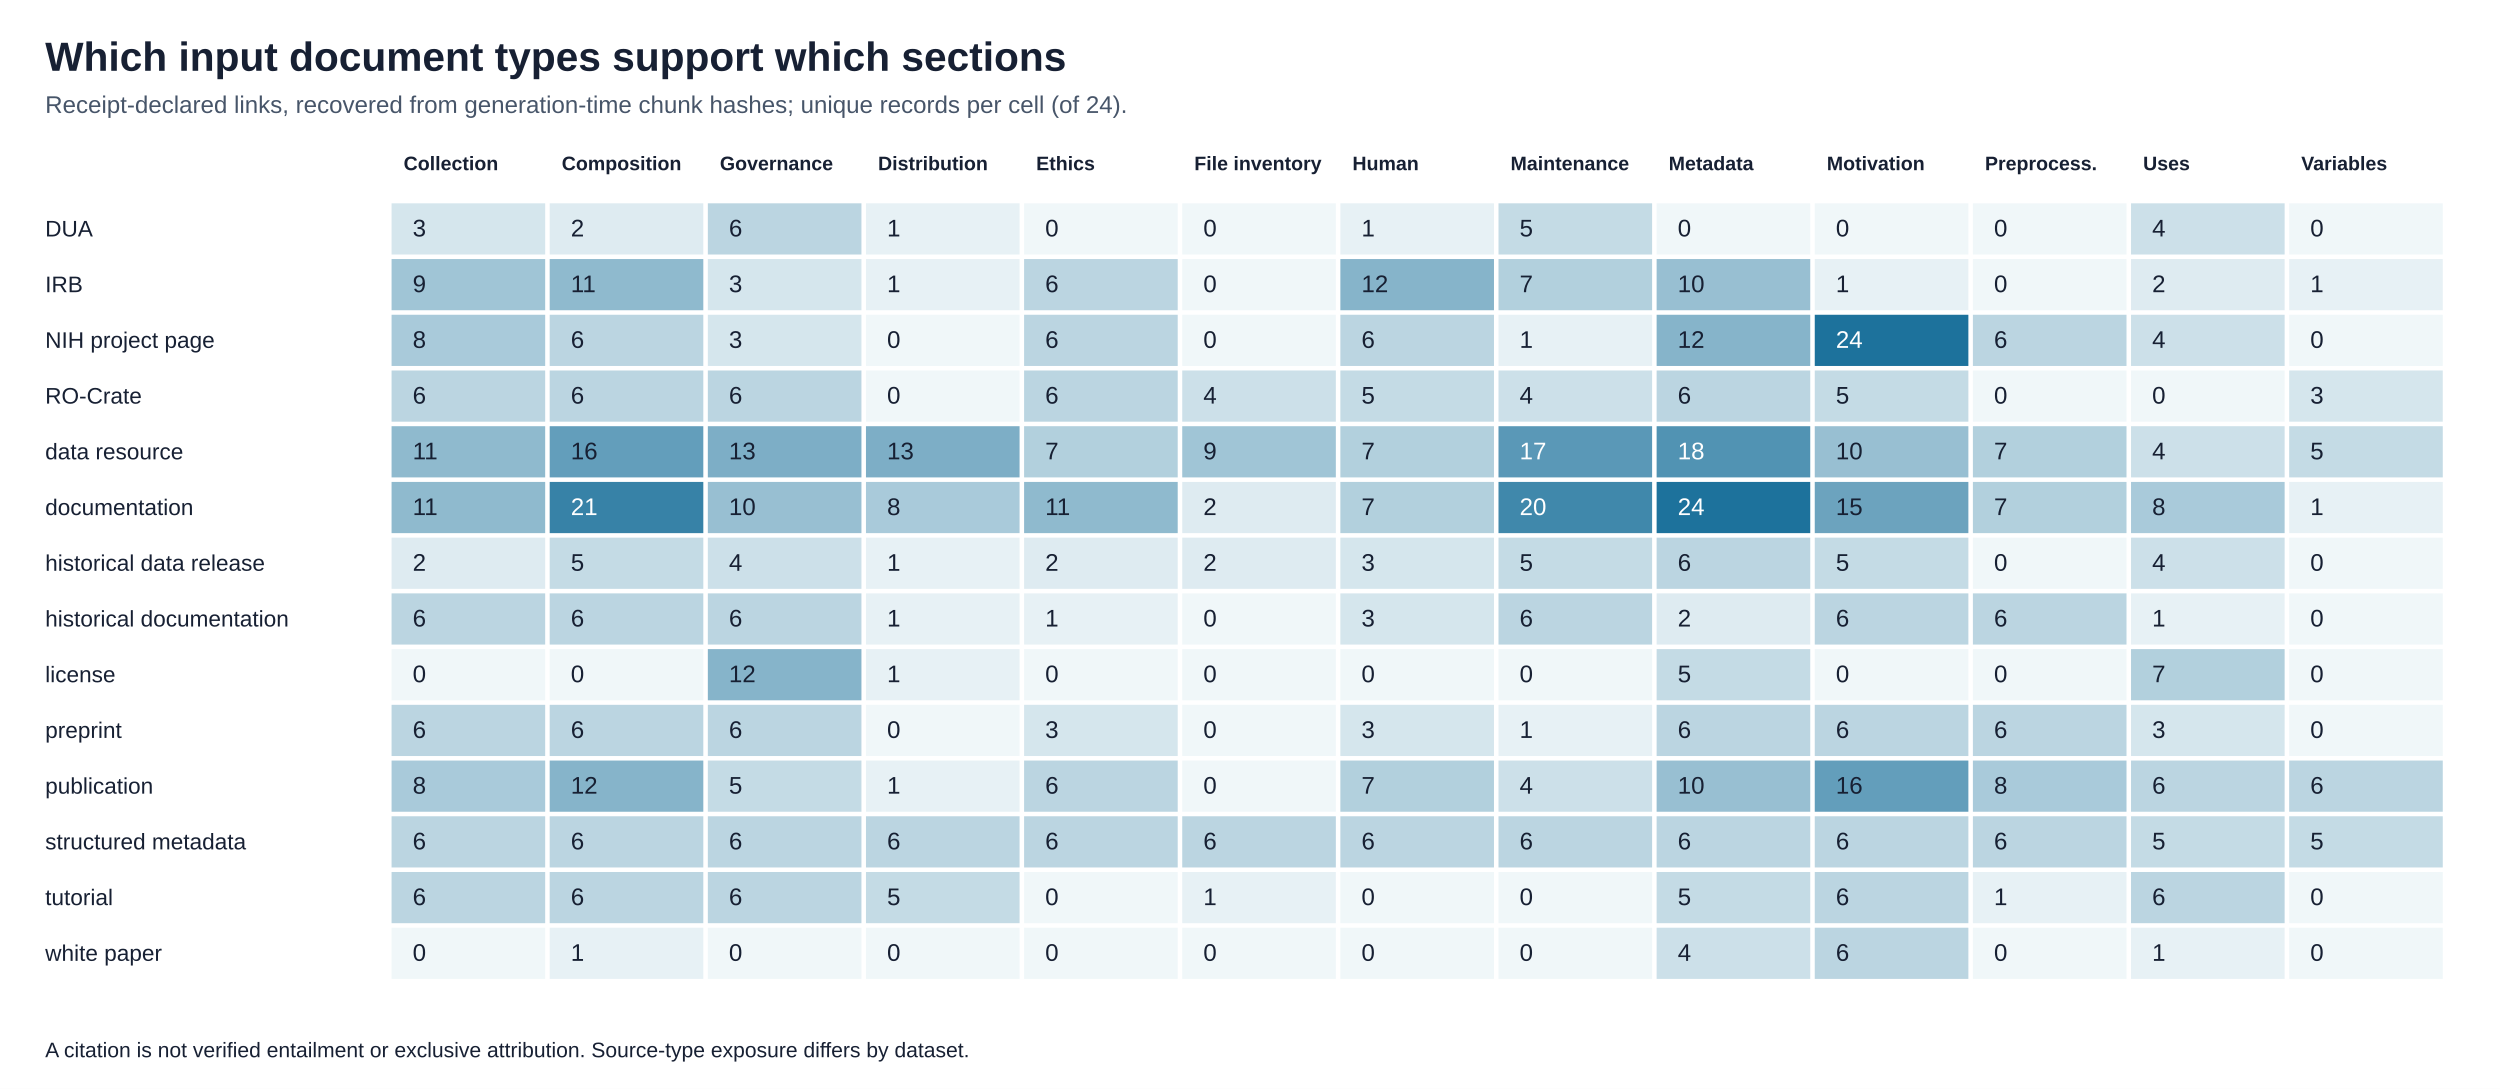
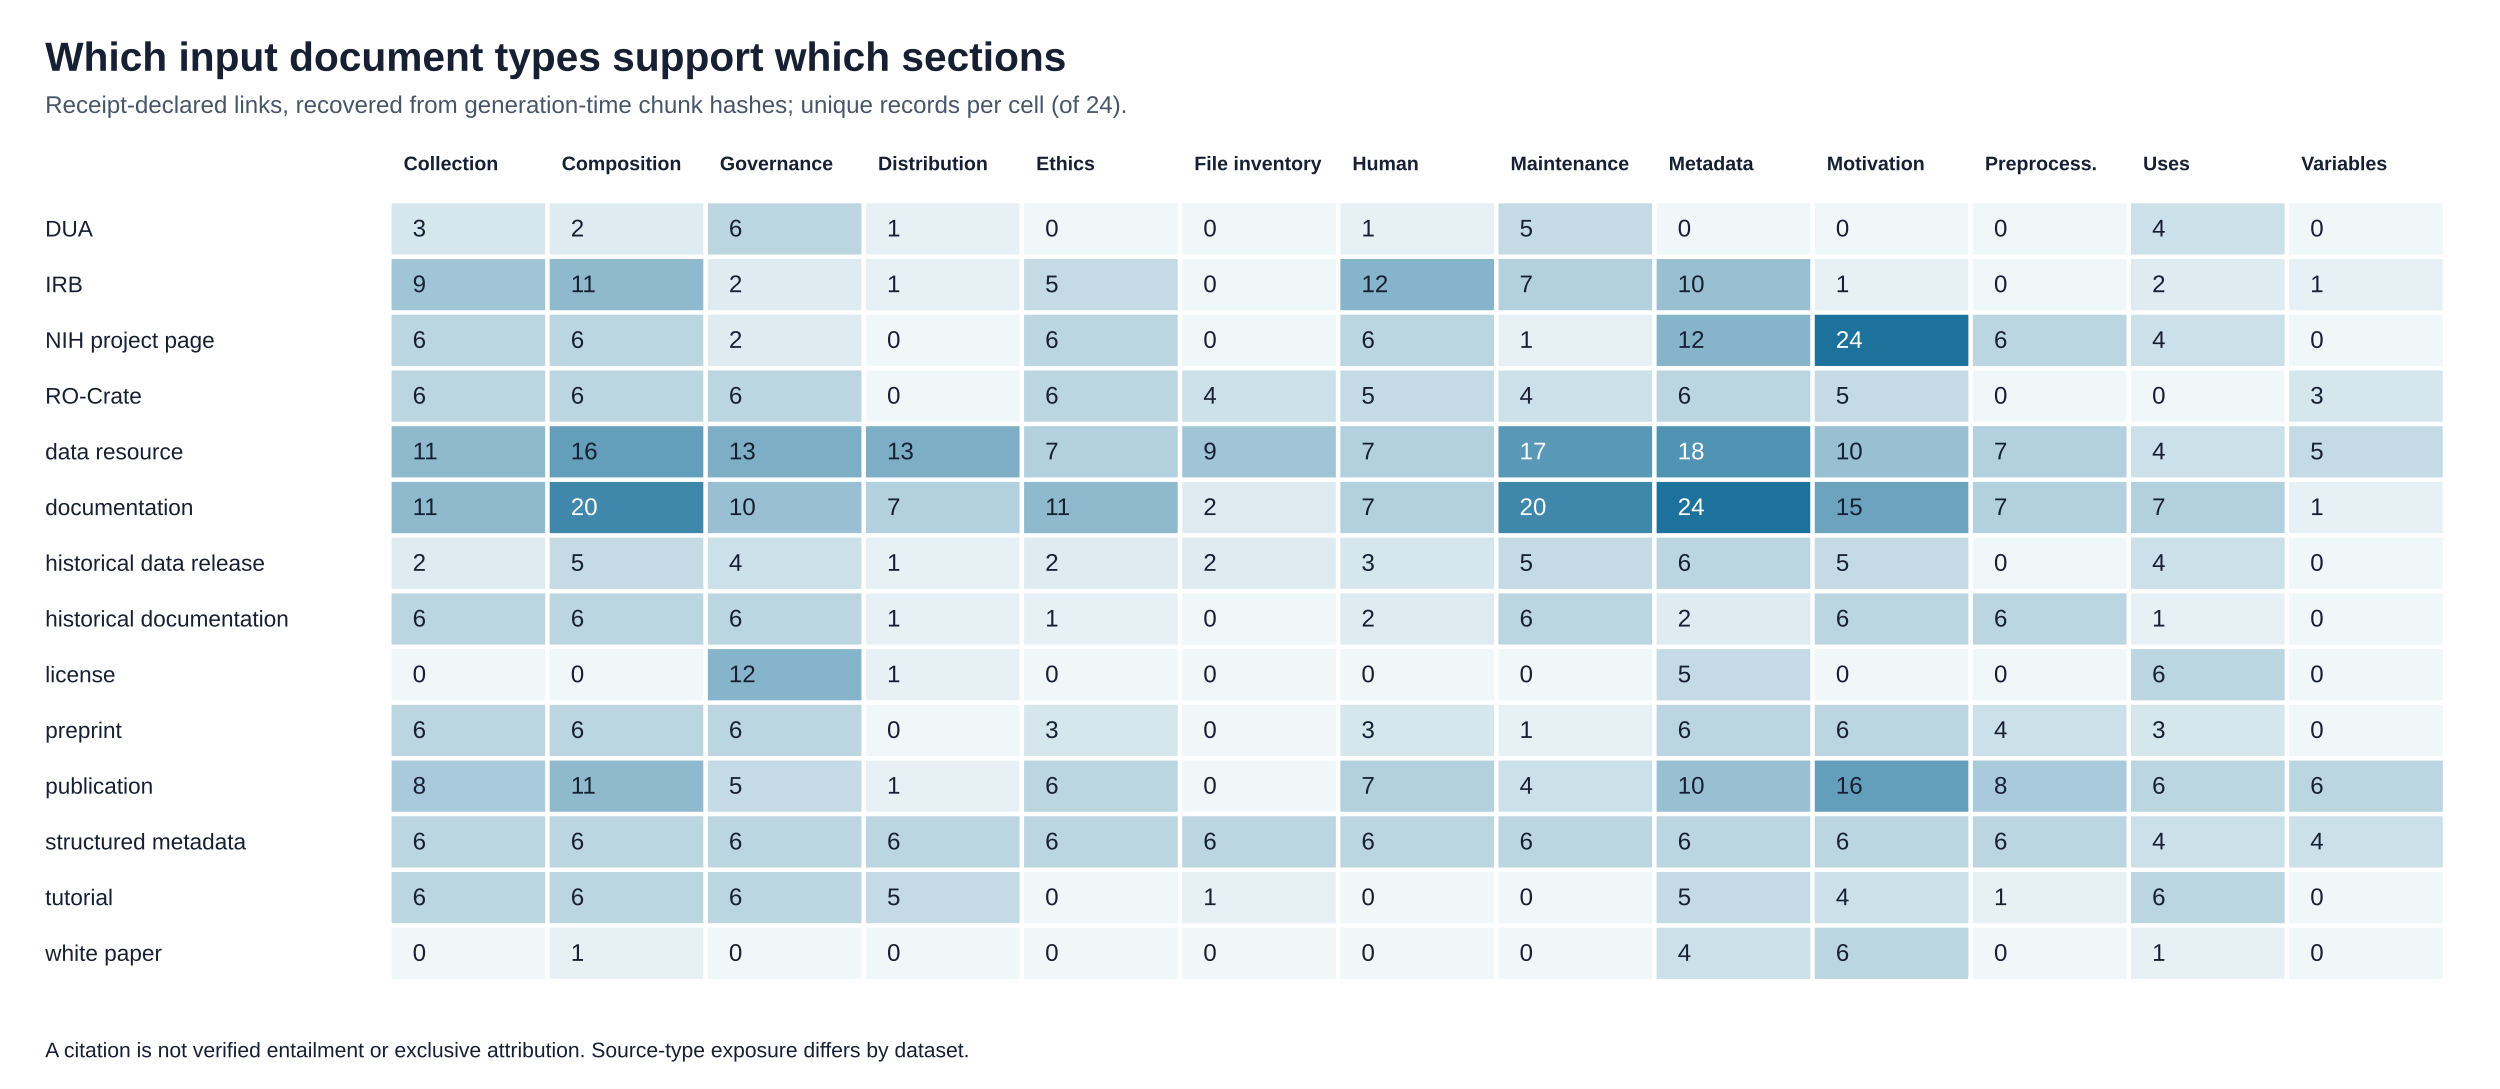
<svg xmlns="http://www.w3.org/2000/svg" width="1660" height="723" viewBox="0 0 1660 723">
  <rect width="100%" height="100%" fill="white" />
  <text x="30" y="47" font-family="Arial,sans-serif" font-size="27" fill="#172033" font-weight="700">Which input document types support which sections</text>
  <text x="30" y="75" font-family="Arial,sans-serif" font-size="16" fill="#475569" font-weight="400">Receipt-declared links, recovered from generation-time chunk hashes; unique records per cell (of 24).</text>
  <text x="268" y="113" font-family="Arial,sans-serif" font-size="13" fill="#172033" font-weight="700">Collection</text>
  <text x="373" y="113" font-family="Arial,sans-serif" font-size="13" fill="#172033" font-weight="700">Composition</text>
  <text x="478" y="113" font-family="Arial,sans-serif" font-size="13" fill="#172033" font-weight="700">Governance</text>
  <text x="583" y="113" font-family="Arial,sans-serif" font-size="13" fill="#172033" font-weight="700">Distribution</text>
  <text x="688" y="113" font-family="Arial,sans-serif" font-size="13" fill="#172033" font-weight="700">Ethics</text>
  <text x="793" y="113" font-family="Arial,sans-serif" font-size="13" fill="#172033" font-weight="700">File inventory</text>
  <text x="898" y="113" font-family="Arial,sans-serif" font-size="13" fill="#172033" font-weight="700">Human</text>
  <text x="1003" y="113" font-family="Arial,sans-serif" font-size="13" fill="#172033" font-weight="700">Maintenance</text>
  <text x="1108" y="113" font-family="Arial,sans-serif" font-size="13" fill="#172033" font-weight="700">Metadata</text>
  <text x="1213" y="113" font-family="Arial,sans-serif" font-size="13" fill="#172033" font-weight="700">Motivation</text>
  <text x="1318" y="113" font-family="Arial,sans-serif" font-size="13" fill="#172033" font-weight="700">Preprocess.</text>
  <text x="1423" y="113" font-family="Arial,sans-serif" font-size="13" fill="#172033" font-weight="700">Uses</text>
  <text x="1528" y="113" font-family="Arial,sans-serif" font-size="13" fill="#172033" font-weight="700">Variables</text>
  <text x="30" y="157" font-family="Arial,sans-serif" font-size="15" fill="#172033" font-weight="400">DUA</text>
  <rect x="260" y="135" width="102" height="34" fill="#d5e6ed" />
  <text x="274" y="157" font-family="Arial,sans-serif" font-size="16" fill="#172033" font-weight="400">3</text>
  <rect x="365" y="135" width="102" height="34" fill="#deebf1" />
  <text x="379" y="157" font-family="Arial,sans-serif" font-size="16" fill="#172033" font-weight="400">2</text>
  <rect x="470" y="135" width="102" height="34" fill="#bbd5e1" />
  <text x="484" y="157" font-family="Arial,sans-serif" font-size="16" fill="#172033" font-weight="400">6</text>
  <rect x="575" y="135" width="102" height="34" fill="#e7f1f5" />
  <text x="589" y="157" font-family="Arial,sans-serif" font-size="16" fill="#172033" font-weight="400">1</text>
  <rect x="680" y="135" width="102" height="34" fill="#f0f7f9" />
  <text x="694" y="157" font-family="Arial,sans-serif" font-size="16" fill="#172033" font-weight="400">0</text>
  <rect x="785" y="135" width="102" height="34" fill="#f0f7f9" />
  <text x="799" y="157" font-family="Arial,sans-serif" font-size="16" fill="#172033" font-weight="400">0</text>
  <rect x="890" y="135" width="102" height="34" fill="#e7f1f5" />
  <text x="904" y="157" font-family="Arial,sans-serif" font-size="16" fill="#172033" font-weight="400">1</text>
  <rect x="995" y="135" width="102" height="34" fill="#c4dbe5" />
  <text x="1009" y="157" font-family="Arial,sans-serif" font-size="16" fill="#172033" font-weight="400">5</text>
  <rect x="1100" y="135" width="102" height="34" fill="#f0f7f9" />
  <text x="1114" y="157" font-family="Arial,sans-serif" font-size="16" fill="#172033" font-weight="400">0</text>
  <rect x="1205" y="135" width="102" height="34" fill="#f0f7f9" />
  <text x="1219" y="157" font-family="Arial,sans-serif" font-size="16" fill="#172033" font-weight="400">0</text>
  <rect x="1310" y="135" width="102" height="34" fill="#f0f7f9" />
  <text x="1324" y="157" font-family="Arial,sans-serif" font-size="16" fill="#172033" font-weight="400">0</text>
  <rect x="1415" y="135" width="102" height="34" fill="#cce0e9" />
  <text x="1429" y="157" font-family="Arial,sans-serif" font-size="16" fill="#172033" font-weight="400">4</text>
  <rect x="1520" y="135" width="102" height="34" fill="#f0f7f9" />
  <text x="1534" y="157" font-family="Arial,sans-serif" font-size="16" fill="#172033" font-weight="400">0</text>
  <text x="30" y="194" font-family="Arial,sans-serif" font-size="15" fill="#172033" font-weight="400">IRB</text>
  <rect x="260" y="172" width="102" height="34" fill="#a0c5d6" />
  <text x="274" y="194" font-family="Arial,sans-serif" font-size="16" fill="#172033" font-weight="400">9</text>
  <rect x="365" y="172" width="102" height="34" fill="#8fbace" />
  <text x="379" y="194" font-family="Arial,sans-serif" font-size="16" fill="#172033" font-weight="400">11</text>
-   <rect x="470" y="172" width="102" height="34" fill="#d5e6ed" />
-   <text x="484" y="194" font-family="Arial,sans-serif" font-size="16" fill="#172033" font-weight="400">3</text>
+   <rect x="470" y="172" width="102" height="34" fill="#deebf1" />
+   <text x="484" y="194" font-family="Arial,sans-serif" font-size="16" fill="#172033" font-weight="400">2</text>
  <rect x="575" y="172" width="102" height="34" fill="#e7f1f5" />
  <text x="589" y="194" font-family="Arial,sans-serif" font-size="16" fill="#172033" font-weight="400">1</text>
-   <rect x="680" y="172" width="102" height="34" fill="#bbd5e1" />
-   <text x="694" y="194" font-family="Arial,sans-serif" font-size="16" fill="#172033" font-weight="400">6</text>
+   <rect x="680" y="172" width="102" height="34" fill="#c4dbe5" />
+   <text x="694" y="194" font-family="Arial,sans-serif" font-size="16" fill="#172033" font-weight="400">5</text>
  <rect x="785" y="172" width="102" height="34" fill="#f0f7f9" />
  <text x="799" y="194" font-family="Arial,sans-serif" font-size="16" fill="#172033" font-weight="400">0</text>
  <rect x="890" y="172" width="102" height="34" fill="#86b4ca" />
  <text x="904" y="194" font-family="Arial,sans-serif" font-size="16" fill="#172033" font-weight="400">12</text>
  <rect x="995" y="172" width="102" height="34" fill="#b2d0dd" />
  <text x="1009" y="194" font-family="Arial,sans-serif" font-size="16" fill="#172033" font-weight="400">7</text>
  <rect x="1100" y="172" width="102" height="34" fill="#98bfd2" />
  <text x="1114" y="194" font-family="Arial,sans-serif" font-size="16" fill="#172033" font-weight="400">10</text>
  <rect x="1205" y="172" width="102" height="34" fill="#e7f1f5" />
  <text x="1219" y="194" font-family="Arial,sans-serif" font-size="16" fill="#172033" font-weight="400">1</text>
  <rect x="1310" y="172" width="102" height="34" fill="#f0f7f9" />
  <text x="1324" y="194" font-family="Arial,sans-serif" font-size="16" fill="#172033" font-weight="400">0</text>
  <rect x="1415" y="172" width="102" height="34" fill="#deebf1" />
  <text x="1429" y="194" font-family="Arial,sans-serif" font-size="16" fill="#172033" font-weight="400">2</text>
  <rect x="1520" y="172" width="102" height="34" fill="#e7f1f5" />
  <text x="1534" y="194" font-family="Arial,sans-serif" font-size="16" fill="#172033" font-weight="400">1</text>
  <text x="30" y="231" font-family="Arial,sans-serif" font-size="15" fill="#172033" font-weight="400">NIH project page</text>
-   <rect x="260" y="209" width="102" height="34" fill="#a9cada" />
-   <text x="274" y="231" font-family="Arial,sans-serif" font-size="16" fill="#172033" font-weight="400">8</text>
+   <rect x="260" y="209" width="102" height="34" fill="#bbd5e1" />
+   <text x="274" y="231" font-family="Arial,sans-serif" font-size="16" fill="#172033" font-weight="400">6</text>
  <rect x="365" y="209" width="102" height="34" fill="#bbd5e1" />
  <text x="379" y="231" font-family="Arial,sans-serif" font-size="16" fill="#172033" font-weight="400">6</text>
-   <rect x="470" y="209" width="102" height="34" fill="#d5e6ed" />
-   <text x="484" y="231" font-family="Arial,sans-serif" font-size="16" fill="#172033" font-weight="400">3</text>
+   <rect x="470" y="209" width="102" height="34" fill="#deebf1" />
+   <text x="484" y="231" font-family="Arial,sans-serif" font-size="16" fill="#172033" font-weight="400">2</text>
  <rect x="575" y="209" width="102" height="34" fill="#f0f7f9" />
  <text x="589" y="231" font-family="Arial,sans-serif" font-size="16" fill="#172033" font-weight="400">0</text>
  <rect x="680" y="209" width="102" height="34" fill="#bbd5e1" />
  <text x="694" y="231" font-family="Arial,sans-serif" font-size="16" fill="#172033" font-weight="400">6</text>
  <rect x="785" y="209" width="102" height="34" fill="#f0f7f9" />
  <text x="799" y="231" font-family="Arial,sans-serif" font-size="16" fill="#172033" font-weight="400">0</text>
  <rect x="890" y="209" width="102" height="34" fill="#bbd5e1" />
  <text x="904" y="231" font-family="Arial,sans-serif" font-size="16" fill="#172033" font-weight="400">6</text>
  <rect x="995" y="209" width="102" height="34" fill="#e7f1f5" />
  <text x="1009" y="231" font-family="Arial,sans-serif" font-size="16" fill="#172033" font-weight="400">1</text>
  <rect x="1100" y="209" width="102" height="34" fill="#86b4ca" />
  <text x="1114" y="231" font-family="Arial,sans-serif" font-size="16" fill="#172033" font-weight="400">12</text>
  <rect x="1205" y="209" width="102" height="34" fill="#1d729c" />
  <text x="1219" y="231" font-family="Arial,sans-serif" font-size="16" fill="#ffffff" font-weight="400">24</text>
  <rect x="1310" y="209" width="102" height="34" fill="#bbd5e1" />
  <text x="1324" y="231" font-family="Arial,sans-serif" font-size="16" fill="#172033" font-weight="400">6</text>
  <rect x="1415" y="209" width="102" height="34" fill="#cce0e9" />
  <text x="1429" y="231" font-family="Arial,sans-serif" font-size="16" fill="#172033" font-weight="400">4</text>
  <rect x="1520" y="209" width="102" height="34" fill="#f0f7f9" />
  <text x="1534" y="231" font-family="Arial,sans-serif" font-size="16" fill="#172033" font-weight="400">0</text>
  <text x="30" y="268" font-family="Arial,sans-serif" font-size="15" fill="#172033" font-weight="400">RO-Crate</text>
  <rect x="260" y="246" width="102" height="34" fill="#bbd5e1" />
  <text x="274" y="268" font-family="Arial,sans-serif" font-size="16" fill="#172033" font-weight="400">6</text>
  <rect x="365" y="246" width="102" height="34" fill="#bbd5e1" />
  <text x="379" y="268" font-family="Arial,sans-serif" font-size="16" fill="#172033" font-weight="400">6</text>
  <rect x="470" y="246" width="102" height="34" fill="#bbd5e1" />
  <text x="484" y="268" font-family="Arial,sans-serif" font-size="16" fill="#172033" font-weight="400">6</text>
  <rect x="575" y="246" width="102" height="34" fill="#f0f7f9" />
  <text x="589" y="268" font-family="Arial,sans-serif" font-size="16" fill="#172033" font-weight="400">0</text>
  <rect x="680" y="246" width="102" height="34" fill="#bbd5e1" />
  <text x="694" y="268" font-family="Arial,sans-serif" font-size="16" fill="#172033" font-weight="400">6</text>
  <rect x="785" y="246" width="102" height="34" fill="#cce0e9" />
  <text x="799" y="268" font-family="Arial,sans-serif" font-size="16" fill="#172033" font-weight="400">4</text>
  <rect x="890" y="246" width="102" height="34" fill="#c4dbe5" />
  <text x="904" y="268" font-family="Arial,sans-serif" font-size="16" fill="#172033" font-weight="400">5</text>
  <rect x="995" y="246" width="102" height="34" fill="#cce0e9" />
  <text x="1009" y="268" font-family="Arial,sans-serif" font-size="16" fill="#172033" font-weight="400">4</text>
  <rect x="1100" y="246" width="102" height="34" fill="#bbd5e1" />
  <text x="1114" y="268" font-family="Arial,sans-serif" font-size="16" fill="#172033" font-weight="400">6</text>
  <rect x="1205" y="246" width="102" height="34" fill="#c4dbe5" />
  <text x="1219" y="268" font-family="Arial,sans-serif" font-size="16" fill="#172033" font-weight="400">5</text>
  <rect x="1310" y="246" width="102" height="34" fill="#f0f7f9" />
  <text x="1324" y="268" font-family="Arial,sans-serif" font-size="16" fill="#172033" font-weight="400">0</text>
  <rect x="1415" y="246" width="102" height="34" fill="#f0f7f9" />
  <text x="1429" y="268" font-family="Arial,sans-serif" font-size="16" fill="#172033" font-weight="400">0</text>
  <rect x="1520" y="246" width="102" height="34" fill="#d5e6ed" />
  <text x="1534" y="268" font-family="Arial,sans-serif" font-size="16" fill="#172033" font-weight="400">3</text>
  <text x="30" y="305" font-family="Arial,sans-serif" font-size="15" fill="#172033" font-weight="400">data resource</text>
  <rect x="260" y="283" width="102" height="34" fill="#8fbace" />
  <text x="274" y="305" font-family="Arial,sans-serif" font-size="16" fill="#172033" font-weight="400">11</text>
  <rect x="365" y="283" width="102" height="34" fill="#639ebb" />
  <text x="379" y="305" font-family="Arial,sans-serif" font-size="16" fill="#172033" font-weight="400">16</text>
  <rect x="470" y="283" width="102" height="34" fill="#7daec6" />
  <text x="484" y="305" font-family="Arial,sans-serif" font-size="16" fill="#172033" font-weight="400">13</text>
  <rect x="575" y="283" width="102" height="34" fill="#7daec6" />
  <text x="589" y="305" font-family="Arial,sans-serif" font-size="16" fill="#172033" font-weight="400">13</text>
  <rect x="680" y="283" width="102" height="34" fill="#b2d0dd" />
  <text x="694" y="305" font-family="Arial,sans-serif" font-size="16" fill="#172033" font-weight="400">7</text>
  <rect x="785" y="283" width="102" height="34" fill="#a0c5d6" />
  <text x="799" y="305" font-family="Arial,sans-serif" font-size="16" fill="#172033" font-weight="400">9</text>
  <rect x="890" y="283" width="102" height="34" fill="#b2d0dd" />
  <text x="904" y="305" font-family="Arial,sans-serif" font-size="16" fill="#172033" font-weight="400">7</text>
  <rect x="995" y="283" width="102" height="34" fill="#5a98b7" />
  <text x="1009" y="305" font-family="Arial,sans-serif" font-size="16" fill="#ffffff" font-weight="400">17</text>
  <rect x="1100" y="283" width="102" height="34" fill="#5193b3" />
  <text x="1114" y="305" font-family="Arial,sans-serif" font-size="16" fill="#ffffff" font-weight="400">18</text>
  <rect x="1205" y="283" width="102" height="34" fill="#98bfd2" />
  <text x="1219" y="305" font-family="Arial,sans-serif" font-size="16" fill="#172033" font-weight="400">10</text>
  <rect x="1310" y="283" width="102" height="34" fill="#b2d0dd" />
  <text x="1324" y="305" font-family="Arial,sans-serif" font-size="16" fill="#172033" font-weight="400">7</text>
  <rect x="1415" y="283" width="102" height="34" fill="#cce0e9" />
  <text x="1429" y="305" font-family="Arial,sans-serif" font-size="16" fill="#172033" font-weight="400">4</text>
  <rect x="1520" y="283" width="102" height="34" fill="#c4dbe5" />
  <text x="1534" y="305" font-family="Arial,sans-serif" font-size="16" fill="#172033" font-weight="400">5</text>
  <text x="30" y="342" font-family="Arial,sans-serif" font-size="15" fill="#172033" font-weight="400">documentation</text>
  <rect x="260" y="320" width="102" height="34" fill="#8fbace" />
  <text x="274" y="342" font-family="Arial,sans-serif" font-size="16" fill="#172033" font-weight="400">11</text>
-   <rect x="365" y="320" width="102" height="34" fill="#3782a7" />
-   <text x="379" y="342" font-family="Arial,sans-serif" font-size="16" fill="#ffffff" font-weight="400">21</text>
+   <rect x="365" y="320" width="102" height="34" fill="#4088ab" />
+   <text x="379" y="342" font-family="Arial,sans-serif" font-size="16" fill="#ffffff" font-weight="400">20</text>
  <rect x="470" y="320" width="102" height="34" fill="#98bfd2" />
  <text x="484" y="342" font-family="Arial,sans-serif" font-size="16" fill="#172033" font-weight="400">10</text>
-   <rect x="575" y="320" width="102" height="34" fill="#a9cada" />
-   <text x="589" y="342" font-family="Arial,sans-serif" font-size="16" fill="#172033" font-weight="400">8</text>
+   <rect x="575" y="320" width="102" height="34" fill="#b2d0dd" />
+   <text x="589" y="342" font-family="Arial,sans-serif" font-size="16" fill="#172033" font-weight="400">7</text>
  <rect x="680" y="320" width="102" height="34" fill="#8fbace" />
  <text x="694" y="342" font-family="Arial,sans-serif" font-size="16" fill="#172033" font-weight="400">11</text>
  <rect x="785" y="320" width="102" height="34" fill="#deebf1" />
  <text x="799" y="342" font-family="Arial,sans-serif" font-size="16" fill="#172033" font-weight="400">2</text>
  <rect x="890" y="320" width="102" height="34" fill="#b2d0dd" />
  <text x="904" y="342" font-family="Arial,sans-serif" font-size="16" fill="#172033" font-weight="400">7</text>
  <rect x="995" y="320" width="102" height="34" fill="#4088ab" />
  <text x="1009" y="342" font-family="Arial,sans-serif" font-size="16" fill="#ffffff" font-weight="400">20</text>
  <rect x="1100" y="320" width="102" height="34" fill="#1d729c" />
  <text x="1114" y="342" font-family="Arial,sans-serif" font-size="16" fill="#ffffff" font-weight="400">24</text>
  <rect x="1205" y="320" width="102" height="34" fill="#6ca3be" />
  <text x="1219" y="342" font-family="Arial,sans-serif" font-size="16" fill="#172033" font-weight="400">15</text>
  <rect x="1310" y="320" width="102" height="34" fill="#b2d0dd" />
  <text x="1324" y="342" font-family="Arial,sans-serif" font-size="16" fill="#172033" font-weight="400">7</text>
-   <rect x="1415" y="320" width="102" height="34" fill="#a9cada" />
-   <text x="1429" y="342" font-family="Arial,sans-serif" font-size="16" fill="#172033" font-weight="400">8</text>
+   <rect x="1415" y="320" width="102" height="34" fill="#b2d0dd" />
+   <text x="1429" y="342" font-family="Arial,sans-serif" font-size="16" fill="#172033" font-weight="400">7</text>
  <rect x="1520" y="320" width="102" height="34" fill="#e7f1f5" />
  <text x="1534" y="342" font-family="Arial,sans-serif" font-size="16" fill="#172033" font-weight="400">1</text>
  <text x="30" y="379" font-family="Arial,sans-serif" font-size="15" fill="#172033" font-weight="400">historical data release</text>
  <rect x="260" y="357" width="102" height="34" fill="#deebf1" />
  <text x="274" y="379" font-family="Arial,sans-serif" font-size="16" fill="#172033" font-weight="400">2</text>
  <rect x="365" y="357" width="102" height="34" fill="#c4dbe5" />
  <text x="379" y="379" font-family="Arial,sans-serif" font-size="16" fill="#172033" font-weight="400">5</text>
  <rect x="470" y="357" width="102" height="34" fill="#cce0e9" />
  <text x="484" y="379" font-family="Arial,sans-serif" font-size="16" fill="#172033" font-weight="400">4</text>
  <rect x="575" y="357" width="102" height="34" fill="#e7f1f5" />
  <text x="589" y="379" font-family="Arial,sans-serif" font-size="16" fill="#172033" font-weight="400">1</text>
  <rect x="680" y="357" width="102" height="34" fill="#deebf1" />
  <text x="694" y="379" font-family="Arial,sans-serif" font-size="16" fill="#172033" font-weight="400">2</text>
  <rect x="785" y="357" width="102" height="34" fill="#deebf1" />
  <text x="799" y="379" font-family="Arial,sans-serif" font-size="16" fill="#172033" font-weight="400">2</text>
  <rect x="890" y="357" width="102" height="34" fill="#d5e6ed" />
  <text x="904" y="379" font-family="Arial,sans-serif" font-size="16" fill="#172033" font-weight="400">3</text>
  <rect x="995" y="357" width="102" height="34" fill="#c4dbe5" />
  <text x="1009" y="379" font-family="Arial,sans-serif" font-size="16" fill="#172033" font-weight="400">5</text>
  <rect x="1100" y="357" width="102" height="34" fill="#bbd5e1" />
  <text x="1114" y="379" font-family="Arial,sans-serif" font-size="16" fill="#172033" font-weight="400">6</text>
  <rect x="1205" y="357" width="102" height="34" fill="#c4dbe5" />
  <text x="1219" y="379" font-family="Arial,sans-serif" font-size="16" fill="#172033" font-weight="400">5</text>
  <rect x="1310" y="357" width="102" height="34" fill="#f0f7f9" />
  <text x="1324" y="379" font-family="Arial,sans-serif" font-size="16" fill="#172033" font-weight="400">0</text>
  <rect x="1415" y="357" width="102" height="34" fill="#cce0e9" />
  <text x="1429" y="379" font-family="Arial,sans-serif" font-size="16" fill="#172033" font-weight="400">4</text>
  <rect x="1520" y="357" width="102" height="34" fill="#f0f7f9" />
  <text x="1534" y="379" font-family="Arial,sans-serif" font-size="16" fill="#172033" font-weight="400">0</text>
  <text x="30" y="416" font-family="Arial,sans-serif" font-size="15" fill="#172033" font-weight="400">historical documentation</text>
  <rect x="260" y="394" width="102" height="34" fill="#bbd5e1" />
  <text x="274" y="416" font-family="Arial,sans-serif" font-size="16" fill="#172033" font-weight="400">6</text>
  <rect x="365" y="394" width="102" height="34" fill="#bbd5e1" />
  <text x="379" y="416" font-family="Arial,sans-serif" font-size="16" fill="#172033" font-weight="400">6</text>
  <rect x="470" y="394" width="102" height="34" fill="#bbd5e1" />
  <text x="484" y="416" font-family="Arial,sans-serif" font-size="16" fill="#172033" font-weight="400">6</text>
  <rect x="575" y="394" width="102" height="34" fill="#e7f1f5" />
  <text x="589" y="416" font-family="Arial,sans-serif" font-size="16" fill="#172033" font-weight="400">1</text>
  <rect x="680" y="394" width="102" height="34" fill="#e7f1f5" />
  <text x="694" y="416" font-family="Arial,sans-serif" font-size="16" fill="#172033" font-weight="400">1</text>
  <rect x="785" y="394" width="102" height="34" fill="#f0f7f9" />
  <text x="799" y="416" font-family="Arial,sans-serif" font-size="16" fill="#172033" font-weight="400">0</text>
-   <rect x="890" y="394" width="102" height="34" fill="#d5e6ed" />
-   <text x="904" y="416" font-family="Arial,sans-serif" font-size="16" fill="#172033" font-weight="400">3</text>
+   <rect x="890" y="394" width="102" height="34" fill="#deebf1" />
+   <text x="904" y="416" font-family="Arial,sans-serif" font-size="16" fill="#172033" font-weight="400">2</text>
  <rect x="995" y="394" width="102" height="34" fill="#bbd5e1" />
  <text x="1009" y="416" font-family="Arial,sans-serif" font-size="16" fill="#172033" font-weight="400">6</text>
  <rect x="1100" y="394" width="102" height="34" fill="#deebf1" />
  <text x="1114" y="416" font-family="Arial,sans-serif" font-size="16" fill="#172033" font-weight="400">2</text>
  <rect x="1205" y="394" width="102" height="34" fill="#bbd5e1" />
  <text x="1219" y="416" font-family="Arial,sans-serif" font-size="16" fill="#172033" font-weight="400">6</text>
  <rect x="1310" y="394" width="102" height="34" fill="#bbd5e1" />
  <text x="1324" y="416" font-family="Arial,sans-serif" font-size="16" fill="#172033" font-weight="400">6</text>
  <rect x="1415" y="394" width="102" height="34" fill="#e7f1f5" />
  <text x="1429" y="416" font-family="Arial,sans-serif" font-size="16" fill="#172033" font-weight="400">1</text>
  <rect x="1520" y="394" width="102" height="34" fill="#f0f7f9" />
  <text x="1534" y="416" font-family="Arial,sans-serif" font-size="16" fill="#172033" font-weight="400">0</text>
  <text x="30" y="453" font-family="Arial,sans-serif" font-size="15" fill="#172033" font-weight="400">license</text>
  <rect x="260" y="431" width="102" height="34" fill="#f0f7f9" />
  <text x="274" y="453" font-family="Arial,sans-serif" font-size="16" fill="#172033" font-weight="400">0</text>
  <rect x="365" y="431" width="102" height="34" fill="#f0f7f9" />
  <text x="379" y="453" font-family="Arial,sans-serif" font-size="16" fill="#172033" font-weight="400">0</text>
  <rect x="470" y="431" width="102" height="34" fill="#86b4ca" />
  <text x="484" y="453" font-family="Arial,sans-serif" font-size="16" fill="#172033" font-weight="400">12</text>
  <rect x="575" y="431" width="102" height="34" fill="#e7f1f5" />
  <text x="589" y="453" font-family="Arial,sans-serif" font-size="16" fill="#172033" font-weight="400">1</text>
  <rect x="680" y="431" width="102" height="34" fill="#f0f7f9" />
  <text x="694" y="453" font-family="Arial,sans-serif" font-size="16" fill="#172033" font-weight="400">0</text>
  <rect x="785" y="431" width="102" height="34" fill="#f0f7f9" />
  <text x="799" y="453" font-family="Arial,sans-serif" font-size="16" fill="#172033" font-weight="400">0</text>
  <rect x="890" y="431" width="102" height="34" fill="#f0f7f9" />
  <text x="904" y="453" font-family="Arial,sans-serif" font-size="16" fill="#172033" font-weight="400">0</text>
  <rect x="995" y="431" width="102" height="34" fill="#f0f7f9" />
  <text x="1009" y="453" font-family="Arial,sans-serif" font-size="16" fill="#172033" font-weight="400">0</text>
  <rect x="1100" y="431" width="102" height="34" fill="#c4dbe5" />
  <text x="1114" y="453" font-family="Arial,sans-serif" font-size="16" fill="#172033" font-weight="400">5</text>
  <rect x="1205" y="431" width="102" height="34" fill="#f0f7f9" />
  <text x="1219" y="453" font-family="Arial,sans-serif" font-size="16" fill="#172033" font-weight="400">0</text>
  <rect x="1310" y="431" width="102" height="34" fill="#f0f7f9" />
  <text x="1324" y="453" font-family="Arial,sans-serif" font-size="16" fill="#172033" font-weight="400">0</text>
-   <rect x="1415" y="431" width="102" height="34" fill="#b2d0dd" />
-   <text x="1429" y="453" font-family="Arial,sans-serif" font-size="16" fill="#172033" font-weight="400">7</text>
+   <rect x="1415" y="431" width="102" height="34" fill="#bbd5e1" />
+   <text x="1429" y="453" font-family="Arial,sans-serif" font-size="16" fill="#172033" font-weight="400">6</text>
  <rect x="1520" y="431" width="102" height="34" fill="#f0f7f9" />
  <text x="1534" y="453" font-family="Arial,sans-serif" font-size="16" fill="#172033" font-weight="400">0</text>
  <text x="30" y="490" font-family="Arial,sans-serif" font-size="15" fill="#172033" font-weight="400">preprint</text>
  <rect x="260" y="468" width="102" height="34" fill="#bbd5e1" />
  <text x="274" y="490" font-family="Arial,sans-serif" font-size="16" fill="#172033" font-weight="400">6</text>
  <rect x="365" y="468" width="102" height="34" fill="#bbd5e1" />
  <text x="379" y="490" font-family="Arial,sans-serif" font-size="16" fill="#172033" font-weight="400">6</text>
  <rect x="470" y="468" width="102" height="34" fill="#bbd5e1" />
  <text x="484" y="490" font-family="Arial,sans-serif" font-size="16" fill="#172033" font-weight="400">6</text>
  <rect x="575" y="468" width="102" height="34" fill="#f0f7f9" />
  <text x="589" y="490" font-family="Arial,sans-serif" font-size="16" fill="#172033" font-weight="400">0</text>
  <rect x="680" y="468" width="102" height="34" fill="#d5e6ed" />
  <text x="694" y="490" font-family="Arial,sans-serif" font-size="16" fill="#172033" font-weight="400">3</text>
  <rect x="785" y="468" width="102" height="34" fill="#f0f7f9" />
  <text x="799" y="490" font-family="Arial,sans-serif" font-size="16" fill="#172033" font-weight="400">0</text>
  <rect x="890" y="468" width="102" height="34" fill="#d5e6ed" />
  <text x="904" y="490" font-family="Arial,sans-serif" font-size="16" fill="#172033" font-weight="400">3</text>
  <rect x="995" y="468" width="102" height="34" fill="#e7f1f5" />
  <text x="1009" y="490" font-family="Arial,sans-serif" font-size="16" fill="#172033" font-weight="400">1</text>
  <rect x="1100" y="468" width="102" height="34" fill="#bbd5e1" />
  <text x="1114" y="490" font-family="Arial,sans-serif" font-size="16" fill="#172033" font-weight="400">6</text>
  <rect x="1205" y="468" width="102" height="34" fill="#bbd5e1" />
  <text x="1219" y="490" font-family="Arial,sans-serif" font-size="16" fill="#172033" font-weight="400">6</text>
-   <rect x="1310" y="468" width="102" height="34" fill="#bbd5e1" />
-   <text x="1324" y="490" font-family="Arial,sans-serif" font-size="16" fill="#172033" font-weight="400">6</text>
+   <rect x="1310" y="468" width="102" height="34" fill="#cce0e9" />
+   <text x="1324" y="490" font-family="Arial,sans-serif" font-size="16" fill="#172033" font-weight="400">4</text>
  <rect x="1415" y="468" width="102" height="34" fill="#d5e6ed" />
  <text x="1429" y="490" font-family="Arial,sans-serif" font-size="16" fill="#172033" font-weight="400">3</text>
  <rect x="1520" y="468" width="102" height="34" fill="#f0f7f9" />
  <text x="1534" y="490" font-family="Arial,sans-serif" font-size="16" fill="#172033" font-weight="400">0</text>
  <text x="30" y="527" font-family="Arial,sans-serif" font-size="15" fill="#172033" font-weight="400">publication</text>
  <rect x="260" y="505" width="102" height="34" fill="#a9cada" />
  <text x="274" y="527" font-family="Arial,sans-serif" font-size="16" fill="#172033" font-weight="400">8</text>
-   <rect x="365" y="505" width="102" height="34" fill="#86b4ca" />
-   <text x="379" y="527" font-family="Arial,sans-serif" font-size="16" fill="#172033" font-weight="400">12</text>
+   <rect x="365" y="505" width="102" height="34" fill="#8fbace" />
+   <text x="379" y="527" font-family="Arial,sans-serif" font-size="16" fill="#172033" font-weight="400">11</text>
  <rect x="470" y="505" width="102" height="34" fill="#c4dbe5" />
  <text x="484" y="527" font-family="Arial,sans-serif" font-size="16" fill="#172033" font-weight="400">5</text>
  <rect x="575" y="505" width="102" height="34" fill="#e7f1f5" />
  <text x="589" y="527" font-family="Arial,sans-serif" font-size="16" fill="#172033" font-weight="400">1</text>
  <rect x="680" y="505" width="102" height="34" fill="#bbd5e1" />
  <text x="694" y="527" font-family="Arial,sans-serif" font-size="16" fill="#172033" font-weight="400">6</text>
  <rect x="785" y="505" width="102" height="34" fill="#f0f7f9" />
  <text x="799" y="527" font-family="Arial,sans-serif" font-size="16" fill="#172033" font-weight="400">0</text>
  <rect x="890" y="505" width="102" height="34" fill="#b2d0dd" />
  <text x="904" y="527" font-family="Arial,sans-serif" font-size="16" fill="#172033" font-weight="400">7</text>
  <rect x="995" y="505" width="102" height="34" fill="#cce0e9" />
  <text x="1009" y="527" font-family="Arial,sans-serif" font-size="16" fill="#172033" font-weight="400">4</text>
  <rect x="1100" y="505" width="102" height="34" fill="#98bfd2" />
  <text x="1114" y="527" font-family="Arial,sans-serif" font-size="16" fill="#172033" font-weight="400">10</text>
  <rect x="1205" y="505" width="102" height="34" fill="#639ebb" />
  <text x="1219" y="527" font-family="Arial,sans-serif" font-size="16" fill="#172033" font-weight="400">16</text>
  <rect x="1310" y="505" width="102" height="34" fill="#a9cada" />
  <text x="1324" y="527" font-family="Arial,sans-serif" font-size="16" fill="#172033" font-weight="400">8</text>
  <rect x="1415" y="505" width="102" height="34" fill="#bbd5e1" />
  <text x="1429" y="527" font-family="Arial,sans-serif" font-size="16" fill="#172033" font-weight="400">6</text>
  <rect x="1520" y="505" width="102" height="34" fill="#bbd5e1" />
  <text x="1534" y="527" font-family="Arial,sans-serif" font-size="16" fill="#172033" font-weight="400">6</text>
  <text x="30" y="564" font-family="Arial,sans-serif" font-size="15" fill="#172033" font-weight="400">structured metadata</text>
  <rect x="260" y="542" width="102" height="34" fill="#bbd5e1" />
  <text x="274" y="564" font-family="Arial,sans-serif" font-size="16" fill="#172033" font-weight="400">6</text>
  <rect x="365" y="542" width="102" height="34" fill="#bbd5e1" />
  <text x="379" y="564" font-family="Arial,sans-serif" font-size="16" fill="#172033" font-weight="400">6</text>
  <rect x="470" y="542" width="102" height="34" fill="#bbd5e1" />
  <text x="484" y="564" font-family="Arial,sans-serif" font-size="16" fill="#172033" font-weight="400">6</text>
  <rect x="575" y="542" width="102" height="34" fill="#bbd5e1" />
  <text x="589" y="564" font-family="Arial,sans-serif" font-size="16" fill="#172033" font-weight="400">6</text>
  <rect x="680" y="542" width="102" height="34" fill="#bbd5e1" />
  <text x="694" y="564" font-family="Arial,sans-serif" font-size="16" fill="#172033" font-weight="400">6</text>
  <rect x="785" y="542" width="102" height="34" fill="#bbd5e1" />
  <text x="799" y="564" font-family="Arial,sans-serif" font-size="16" fill="#172033" font-weight="400">6</text>
  <rect x="890" y="542" width="102" height="34" fill="#bbd5e1" />
  <text x="904" y="564" font-family="Arial,sans-serif" font-size="16" fill="#172033" font-weight="400">6</text>
  <rect x="995" y="542" width="102" height="34" fill="#bbd5e1" />
  <text x="1009" y="564" font-family="Arial,sans-serif" font-size="16" fill="#172033" font-weight="400">6</text>
  <rect x="1100" y="542" width="102" height="34" fill="#bbd5e1" />
  <text x="1114" y="564" font-family="Arial,sans-serif" font-size="16" fill="#172033" font-weight="400">6</text>
  <rect x="1205" y="542" width="102" height="34" fill="#bbd5e1" />
  <text x="1219" y="564" font-family="Arial,sans-serif" font-size="16" fill="#172033" font-weight="400">6</text>
  <rect x="1310" y="542" width="102" height="34" fill="#bbd5e1" />
  <text x="1324" y="564" font-family="Arial,sans-serif" font-size="16" fill="#172033" font-weight="400">6</text>
-   <rect x="1415" y="542" width="102" height="34" fill="#c4dbe5" />
-   <text x="1429" y="564" font-family="Arial,sans-serif" font-size="16" fill="#172033" font-weight="400">5</text>
-   <rect x="1520" y="542" width="102" height="34" fill="#c4dbe5" />
-   <text x="1534" y="564" font-family="Arial,sans-serif" font-size="16" fill="#172033" font-weight="400">5</text>
+   <rect x="1415" y="542" width="102" height="34" fill="#cce0e9" />
+   <text x="1429" y="564" font-family="Arial,sans-serif" font-size="16" fill="#172033" font-weight="400">4</text>
+   <rect x="1520" y="542" width="102" height="34" fill="#cce0e9" />
+   <text x="1534" y="564" font-family="Arial,sans-serif" font-size="16" fill="#172033" font-weight="400">4</text>
  <text x="30" y="601" font-family="Arial,sans-serif" font-size="15" fill="#172033" font-weight="400">tutorial</text>
  <rect x="260" y="579" width="102" height="34" fill="#bbd5e1" />
  <text x="274" y="601" font-family="Arial,sans-serif" font-size="16" fill="#172033" font-weight="400">6</text>
  <rect x="365" y="579" width="102" height="34" fill="#bbd5e1" />
  <text x="379" y="601" font-family="Arial,sans-serif" font-size="16" fill="#172033" font-weight="400">6</text>
  <rect x="470" y="579" width="102" height="34" fill="#bbd5e1" />
  <text x="484" y="601" font-family="Arial,sans-serif" font-size="16" fill="#172033" font-weight="400">6</text>
  <rect x="575" y="579" width="102" height="34" fill="#c4dbe5" />
  <text x="589" y="601" font-family="Arial,sans-serif" font-size="16" fill="#172033" font-weight="400">5</text>
  <rect x="680" y="579" width="102" height="34" fill="#f0f7f9" />
  <text x="694" y="601" font-family="Arial,sans-serif" font-size="16" fill="#172033" font-weight="400">0</text>
  <rect x="785" y="579" width="102" height="34" fill="#e7f1f5" />
  <text x="799" y="601" font-family="Arial,sans-serif" font-size="16" fill="#172033" font-weight="400">1</text>
  <rect x="890" y="579" width="102" height="34" fill="#f0f7f9" />
  <text x="904" y="601" font-family="Arial,sans-serif" font-size="16" fill="#172033" font-weight="400">0</text>
  <rect x="995" y="579" width="102" height="34" fill="#f0f7f9" />
  <text x="1009" y="601" font-family="Arial,sans-serif" font-size="16" fill="#172033" font-weight="400">0</text>
  <rect x="1100" y="579" width="102" height="34" fill="#c4dbe5" />
  <text x="1114" y="601" font-family="Arial,sans-serif" font-size="16" fill="#172033" font-weight="400">5</text>
-   <rect x="1205" y="579" width="102" height="34" fill="#bbd5e1" />
-   <text x="1219" y="601" font-family="Arial,sans-serif" font-size="16" fill="#172033" font-weight="400">6</text>
+   <rect x="1205" y="579" width="102" height="34" fill="#cce0e9" />
+   <text x="1219" y="601" font-family="Arial,sans-serif" font-size="16" fill="#172033" font-weight="400">4</text>
  <rect x="1310" y="579" width="102" height="34" fill="#e7f1f5" />
  <text x="1324" y="601" font-family="Arial,sans-serif" font-size="16" fill="#172033" font-weight="400">1</text>
  <rect x="1415" y="579" width="102" height="34" fill="#bbd5e1" />
  <text x="1429" y="601" font-family="Arial,sans-serif" font-size="16" fill="#172033" font-weight="400">6</text>
  <rect x="1520" y="579" width="102" height="34" fill="#f0f7f9" />
  <text x="1534" y="601" font-family="Arial,sans-serif" font-size="16" fill="#172033" font-weight="400">0</text>
  <text x="30" y="638" font-family="Arial,sans-serif" font-size="15" fill="#172033" font-weight="400">white paper</text>
  <rect x="260" y="616" width="102" height="34" fill="#f0f7f9" />
  <text x="274" y="638" font-family="Arial,sans-serif" font-size="16" fill="#172033" font-weight="400">0</text>
  <rect x="365" y="616" width="102" height="34" fill="#e7f1f5" />
  <text x="379" y="638" font-family="Arial,sans-serif" font-size="16" fill="#172033" font-weight="400">1</text>
  <rect x="470" y="616" width="102" height="34" fill="#f0f7f9" />
  <text x="484" y="638" font-family="Arial,sans-serif" font-size="16" fill="#172033" font-weight="400">0</text>
  <rect x="575" y="616" width="102" height="34" fill="#f0f7f9" />
  <text x="589" y="638" font-family="Arial,sans-serif" font-size="16" fill="#172033" font-weight="400">0</text>
  <rect x="680" y="616" width="102" height="34" fill="#f0f7f9" />
  <text x="694" y="638" font-family="Arial,sans-serif" font-size="16" fill="#172033" font-weight="400">0</text>
  <rect x="785" y="616" width="102" height="34" fill="#f0f7f9" />
  <text x="799" y="638" font-family="Arial,sans-serif" font-size="16" fill="#172033" font-weight="400">0</text>
  <rect x="890" y="616" width="102" height="34" fill="#f0f7f9" />
  <text x="904" y="638" font-family="Arial,sans-serif" font-size="16" fill="#172033" font-weight="400">0</text>
  <rect x="995" y="616" width="102" height="34" fill="#f0f7f9" />
  <text x="1009" y="638" font-family="Arial,sans-serif" font-size="16" fill="#172033" font-weight="400">0</text>
  <rect x="1100" y="616" width="102" height="34" fill="#cce0e9" />
  <text x="1114" y="638" font-family="Arial,sans-serif" font-size="16" fill="#172033" font-weight="400">4</text>
  <rect x="1205" y="616" width="102" height="34" fill="#bbd5e1" />
  <text x="1219" y="638" font-family="Arial,sans-serif" font-size="16" fill="#172033" font-weight="400">6</text>
  <rect x="1310" y="616" width="102" height="34" fill="#f0f7f9" />
  <text x="1324" y="638" font-family="Arial,sans-serif" font-size="16" fill="#172033" font-weight="400">0</text>
  <rect x="1415" y="616" width="102" height="34" fill="#e7f1f5" />
  <text x="1429" y="638" font-family="Arial,sans-serif" font-size="16" fill="#172033" font-weight="400">1</text>
  <rect x="1520" y="616" width="102" height="34" fill="#f0f7f9" />
  <text x="1534" y="638" font-family="Arial,sans-serif" font-size="16" fill="#172033" font-weight="400">0</text>
  <text x="30" y="702" font-family="Arial,sans-serif" font-size="14" fill="#172033" font-weight="400">A citation is not verified entailment or exclusive attribution. Source-type exposure differs by dataset.</text>
</svg>
